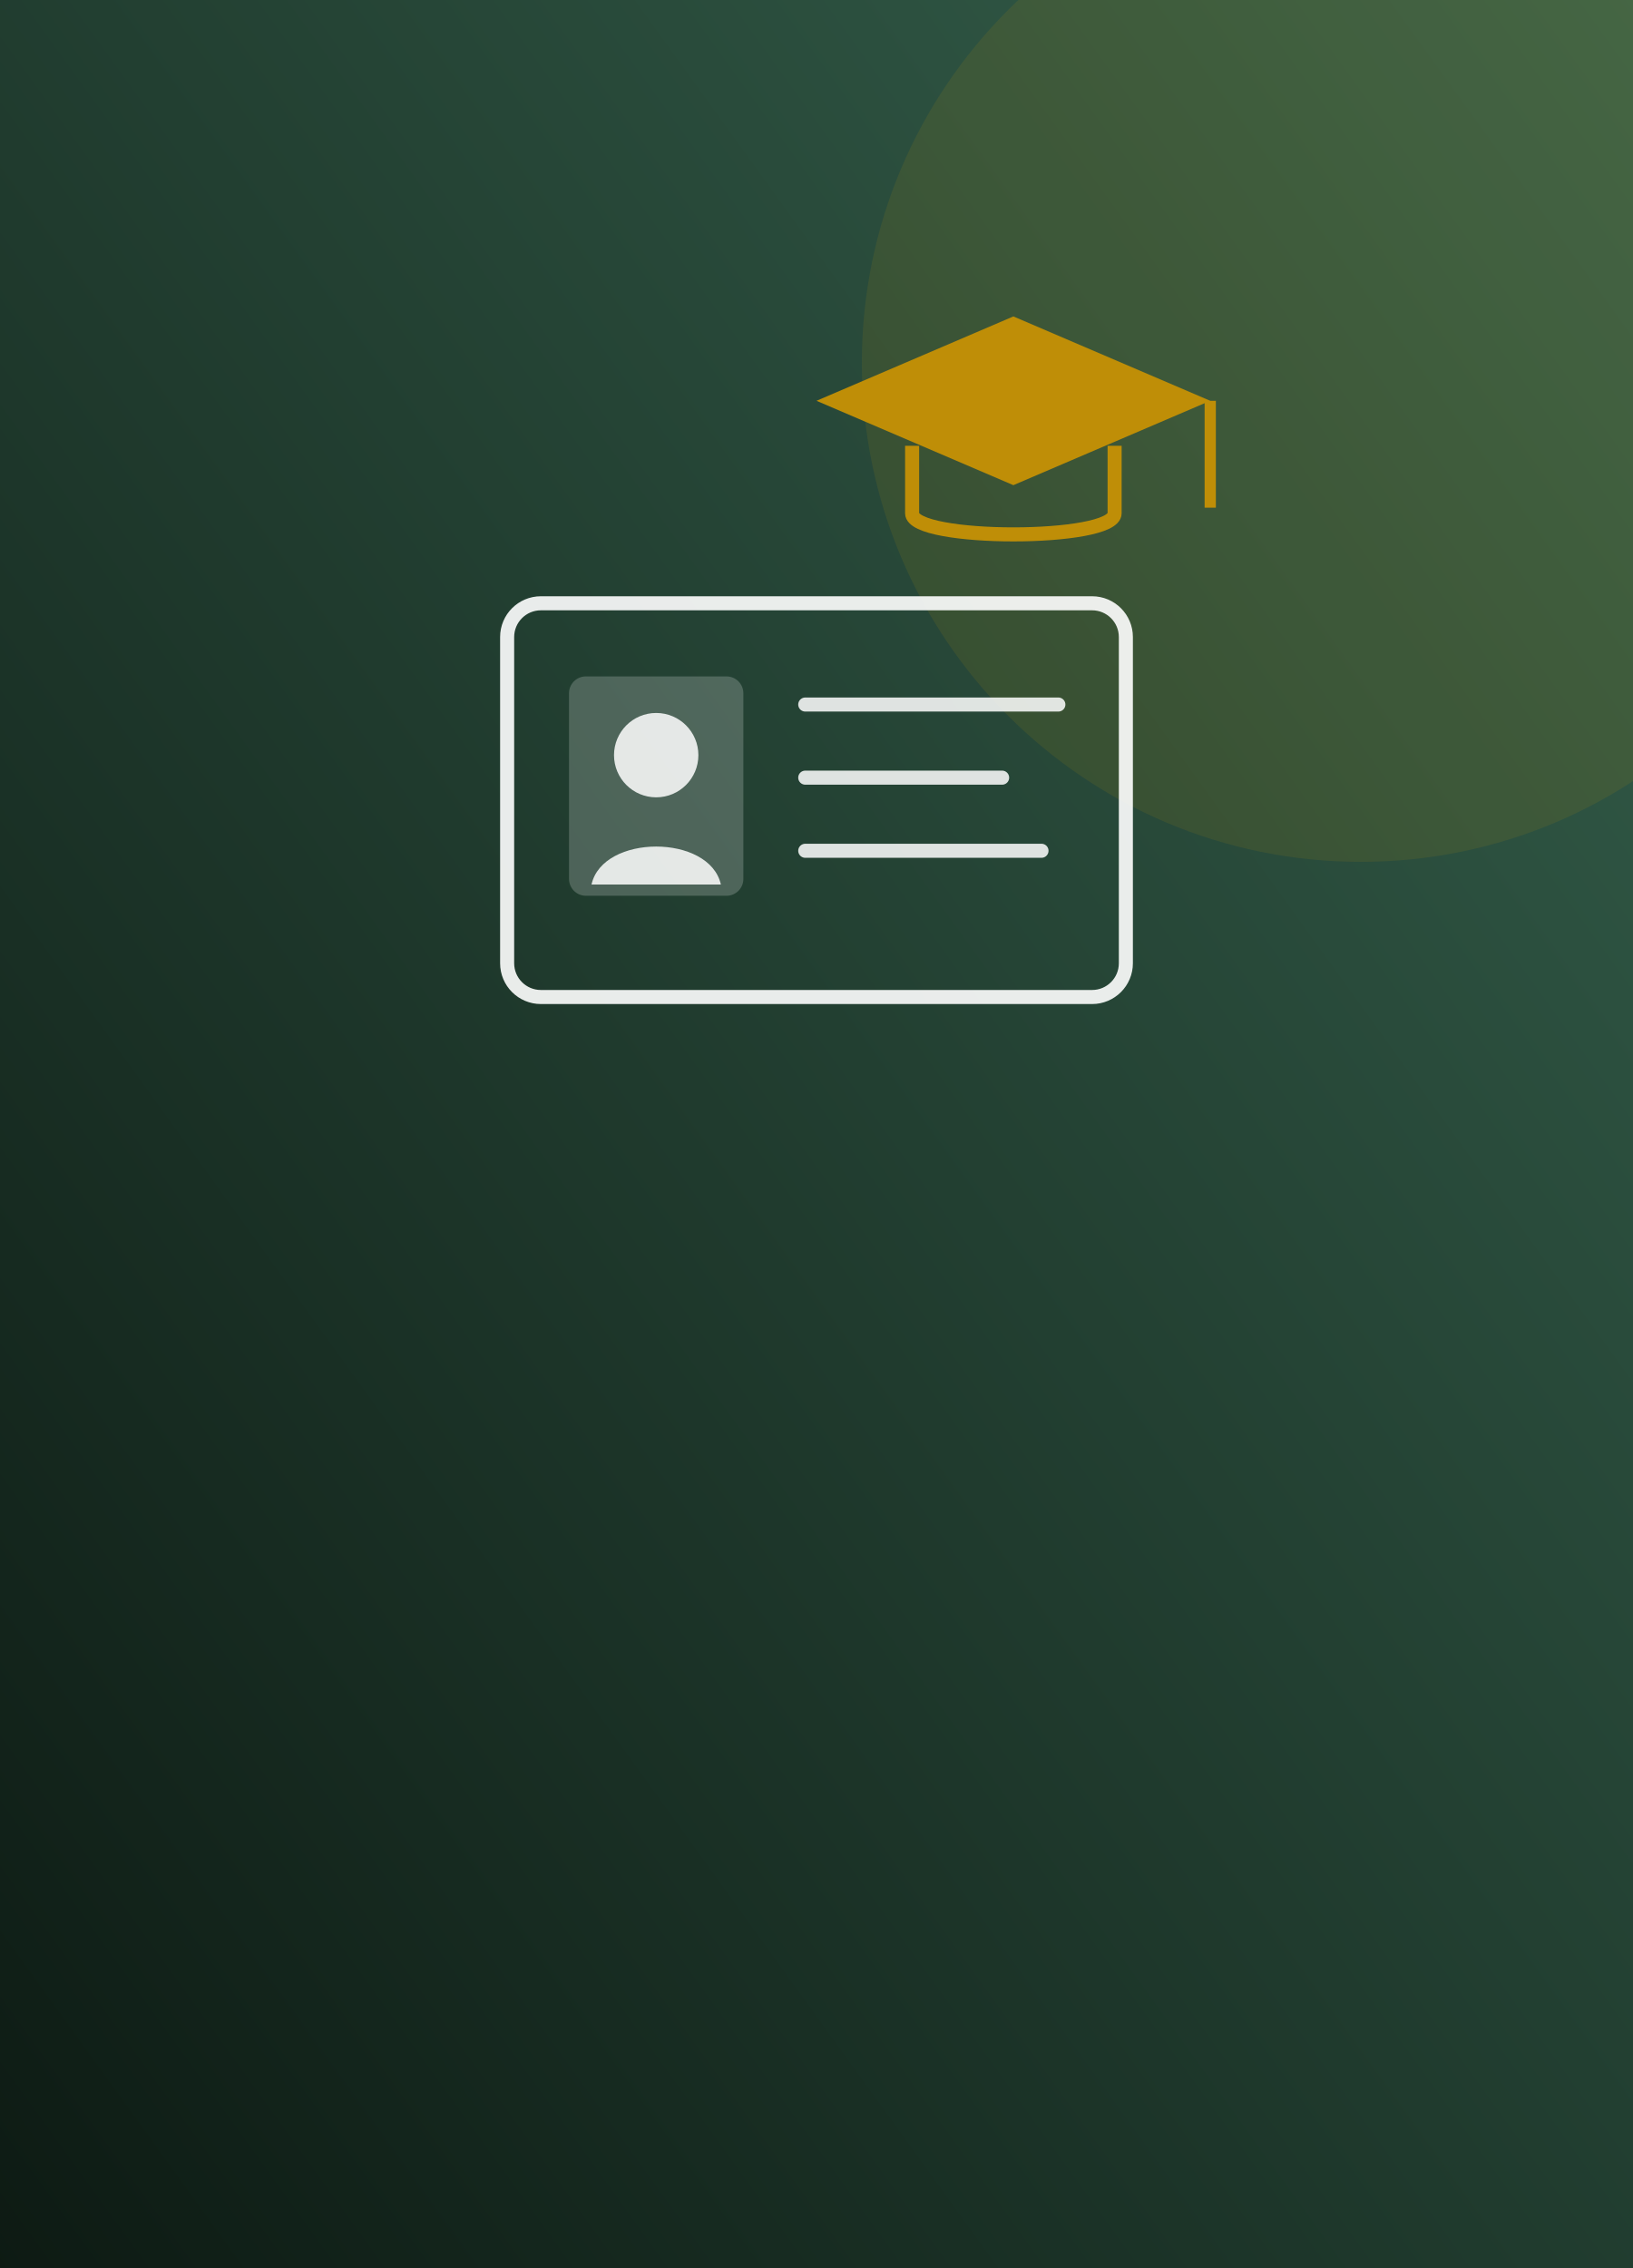
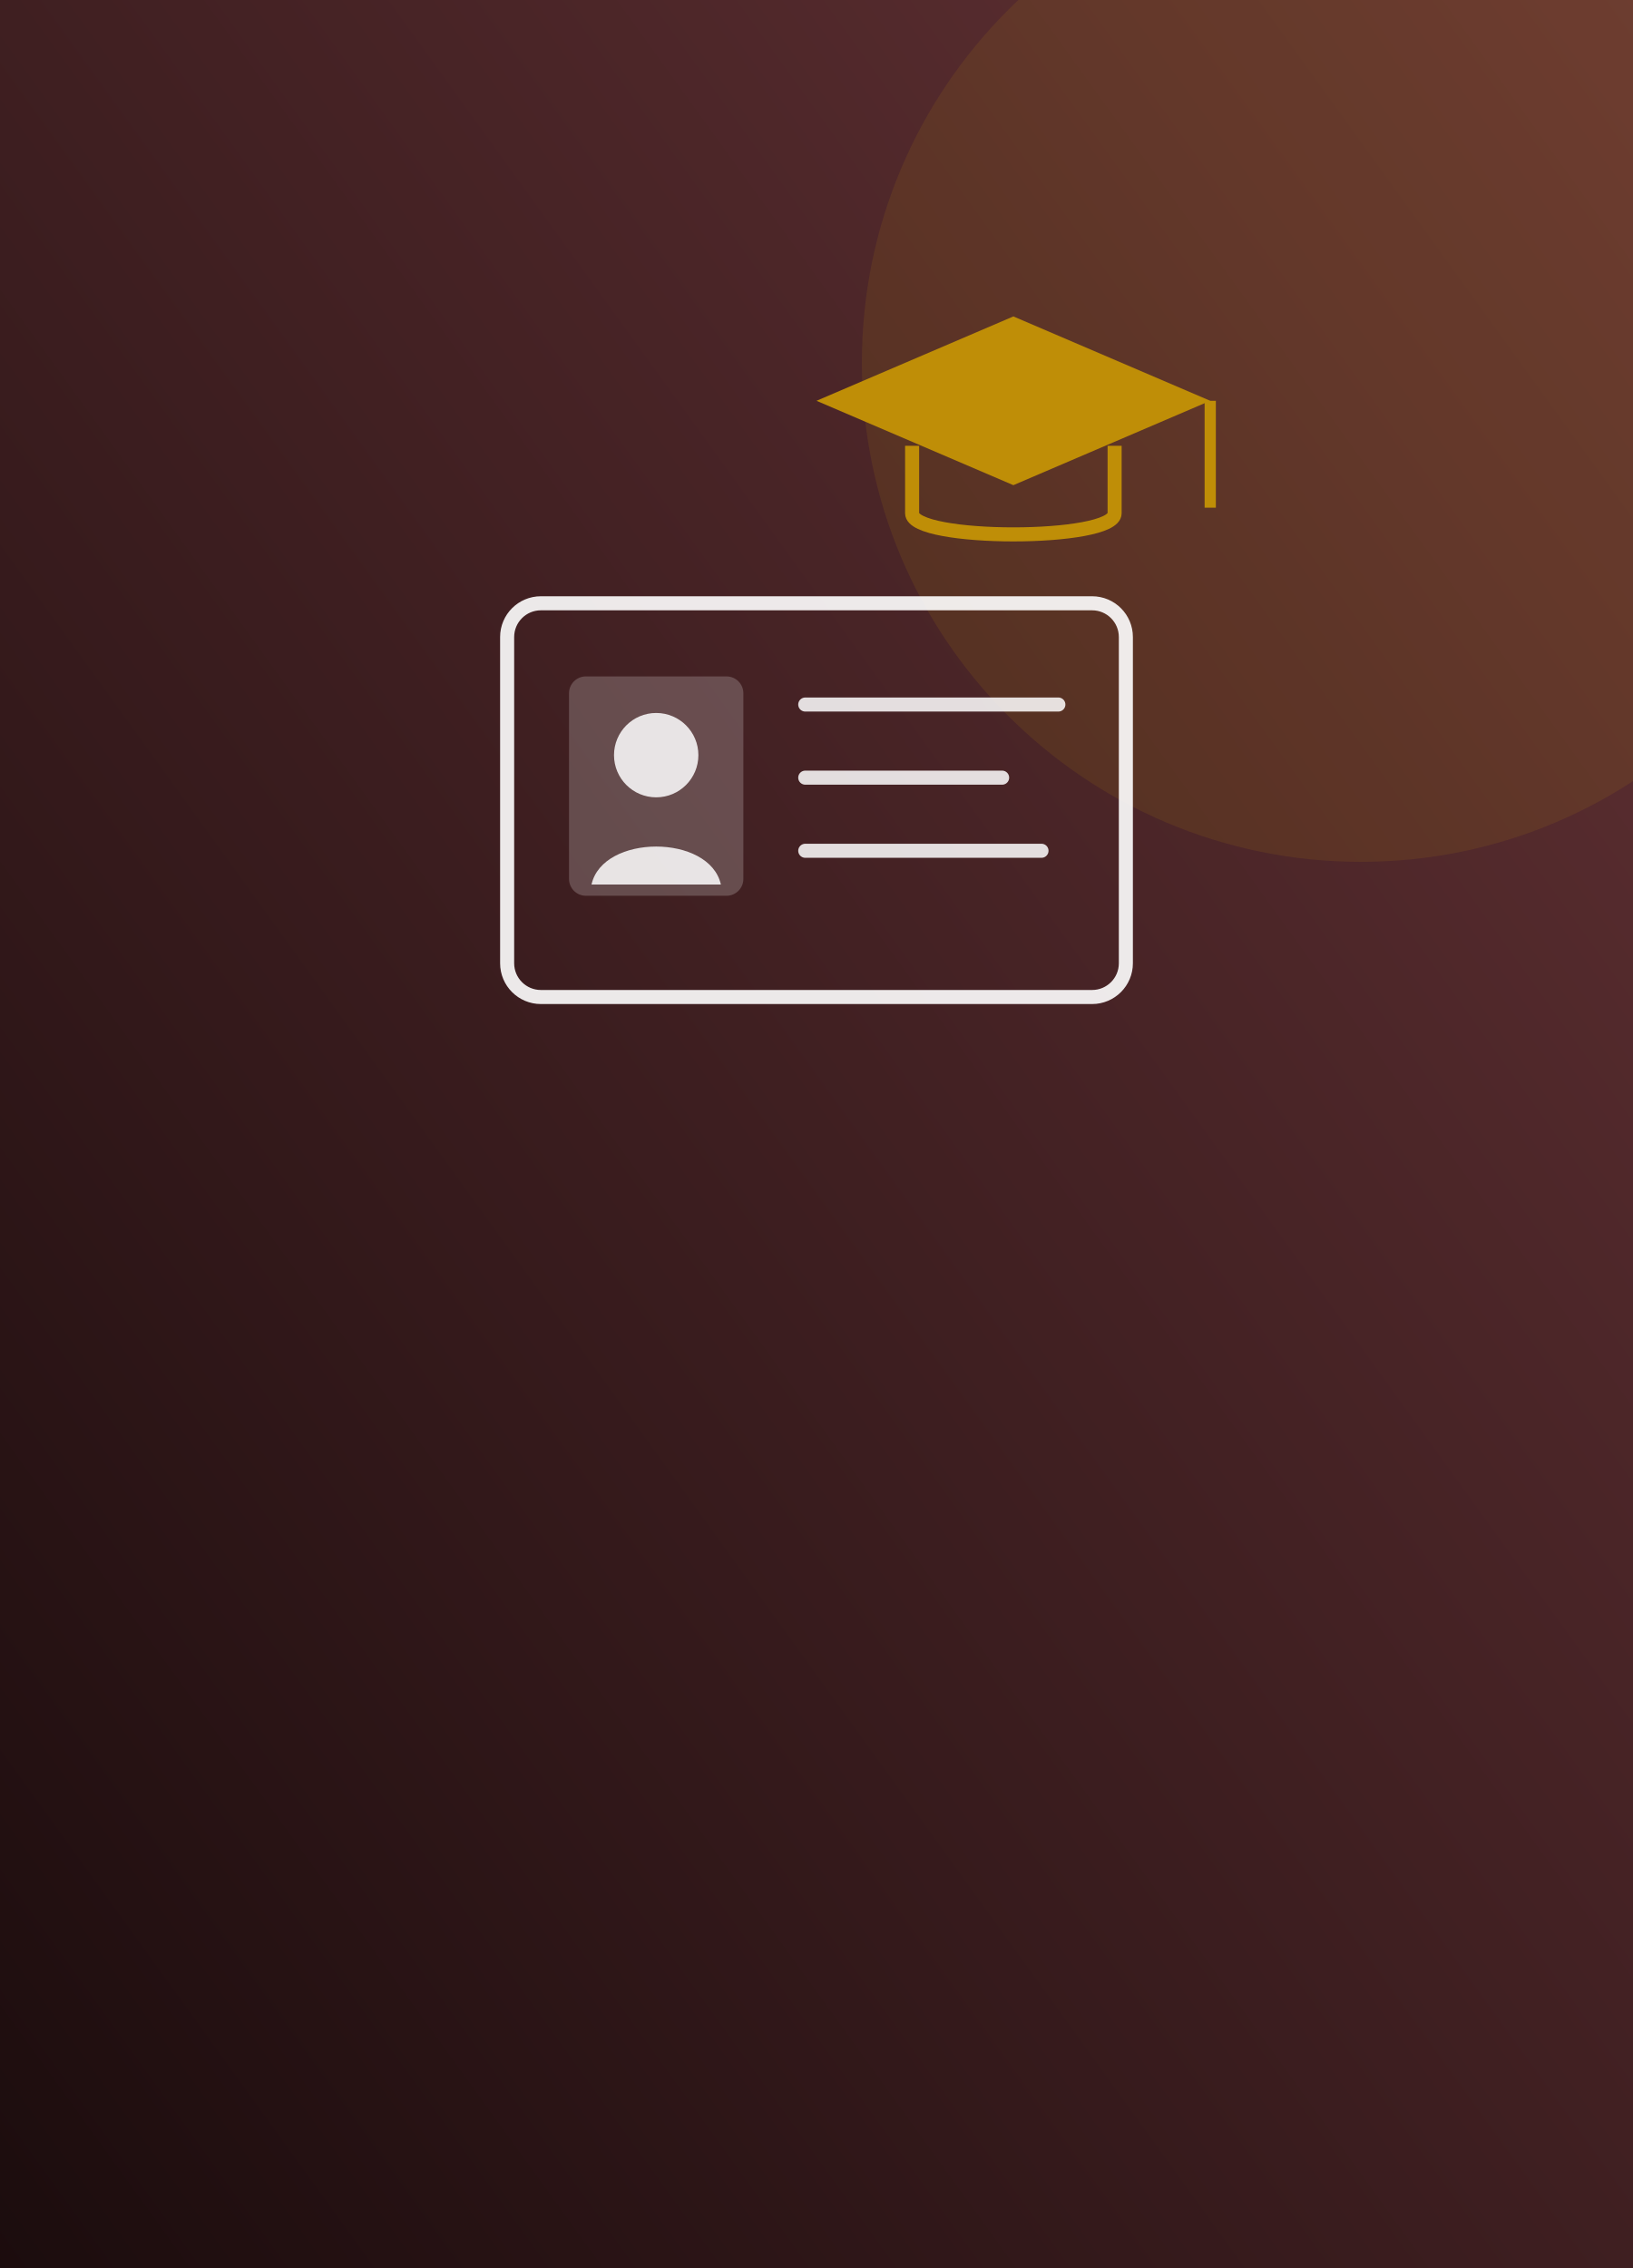
<svg xmlns="http://www.w3.org/2000/svg" viewBox="0 0 360 500" preserveAspectRatio="xMidYMid slice">
  <defs>
    <linearGradient id="s" x1="0" y1="1" x2="1" y2="0">
-       <stop offset="0" stop-color="#0d1a13" />
-       <stop offset="1" stop-color="#35604c" />
+       <stop offset="0" stop-color="#1b0c0d" />
+       <stop offset="1" stop-color="#633235" />
    </linearGradient>
  </defs>
  <rect width="360" height="500" fill="url(#s)" />
  <circle cx="300" cy="80" r="110" fill="#bf8e07" opacity=".12" />
  <g transform="translate(180 40) scale(.62) translate(-180 -40)">
    <rect x="70" y="190" width="220" height="140" rx="12" fill="none" stroke="#fff" stroke-width="5" opacity=".9" />
    <rect x="92" y="216" width="62" height="78" rx="6" fill="#fff" opacity=".2" />
    <circle cx="123" cy="244" r="15" fill="#fff" opacity=".85" />
    <path d="M100 290c4-18 42-18 46 0" fill="#fff" opacity=".85" />
    <g stroke="#fff" stroke-width="5" stroke-linecap="round" opacity=".85">
      <path d="M176 226h90M176 252h70M176 278h84" />
    </g>
    <path d="M180 118l70-30 70 30-70 30z" fill="#bf8e07" />
    <path d="M214 134v24c0 10 72 10 72 0v-24" fill="none" stroke="#bf8e07" stroke-width="5" />
    <path d="M320 118v38" stroke="#bf8e07" stroke-width="4" />
  </g>
</svg>
